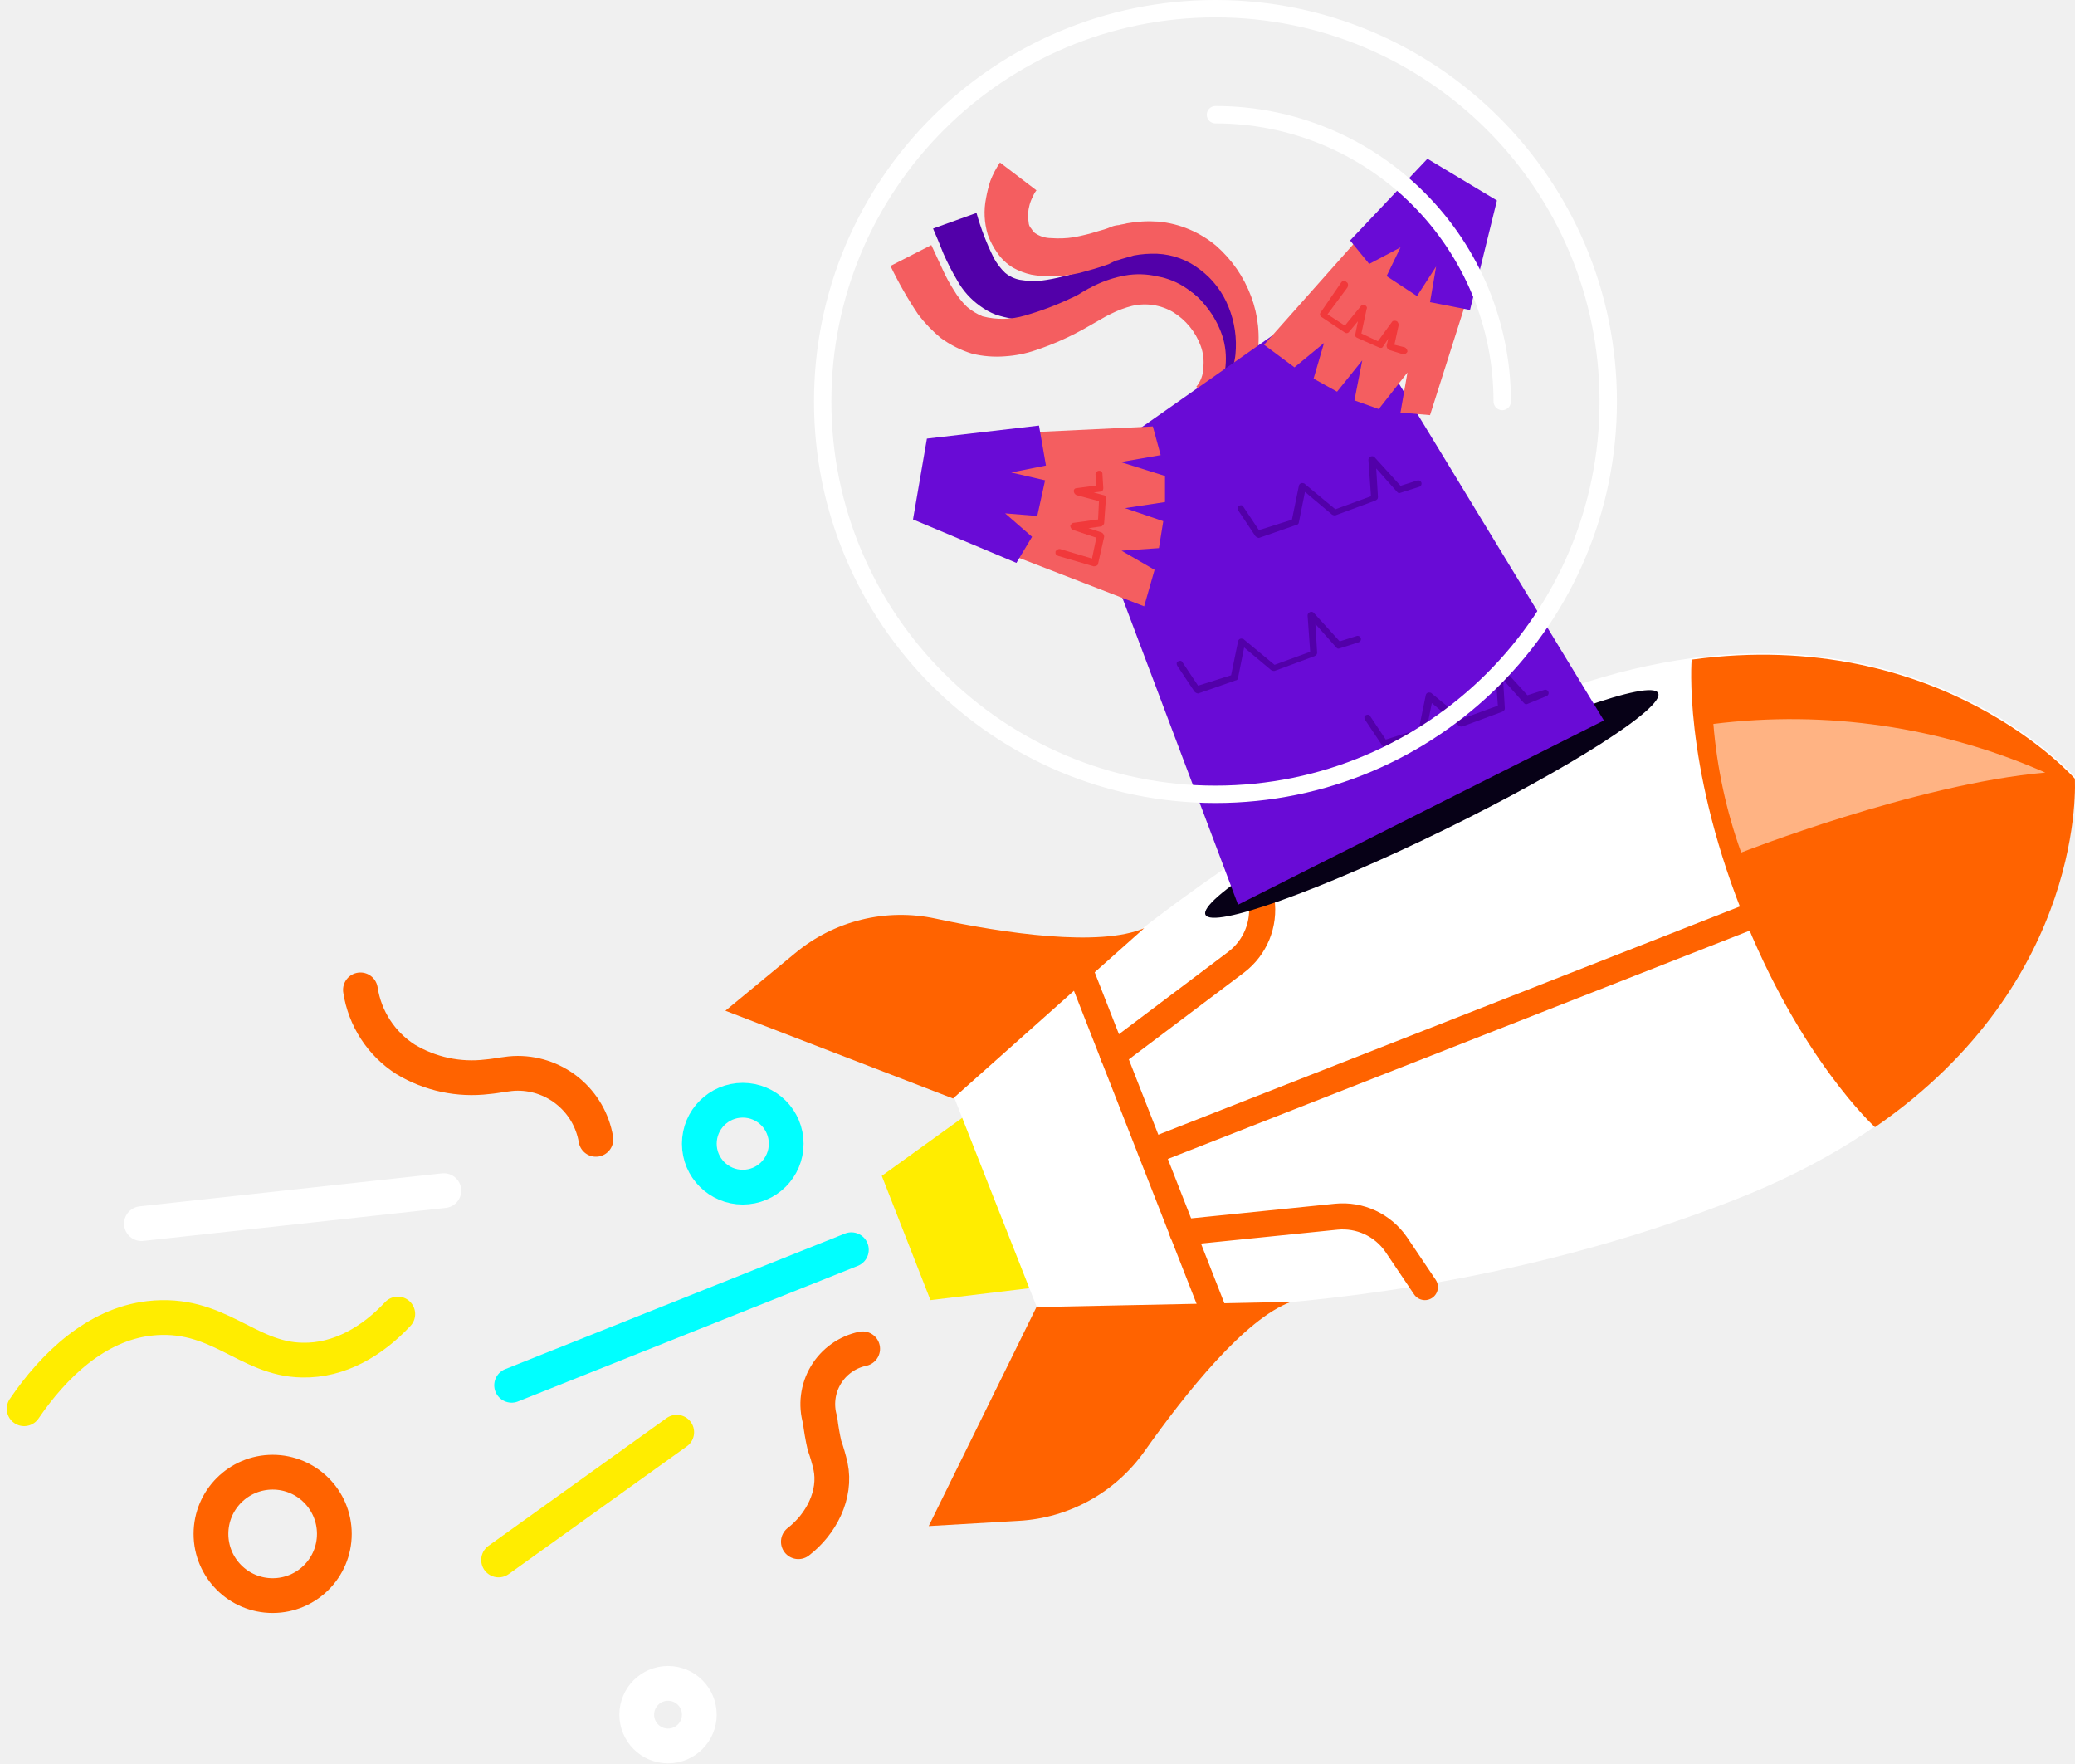
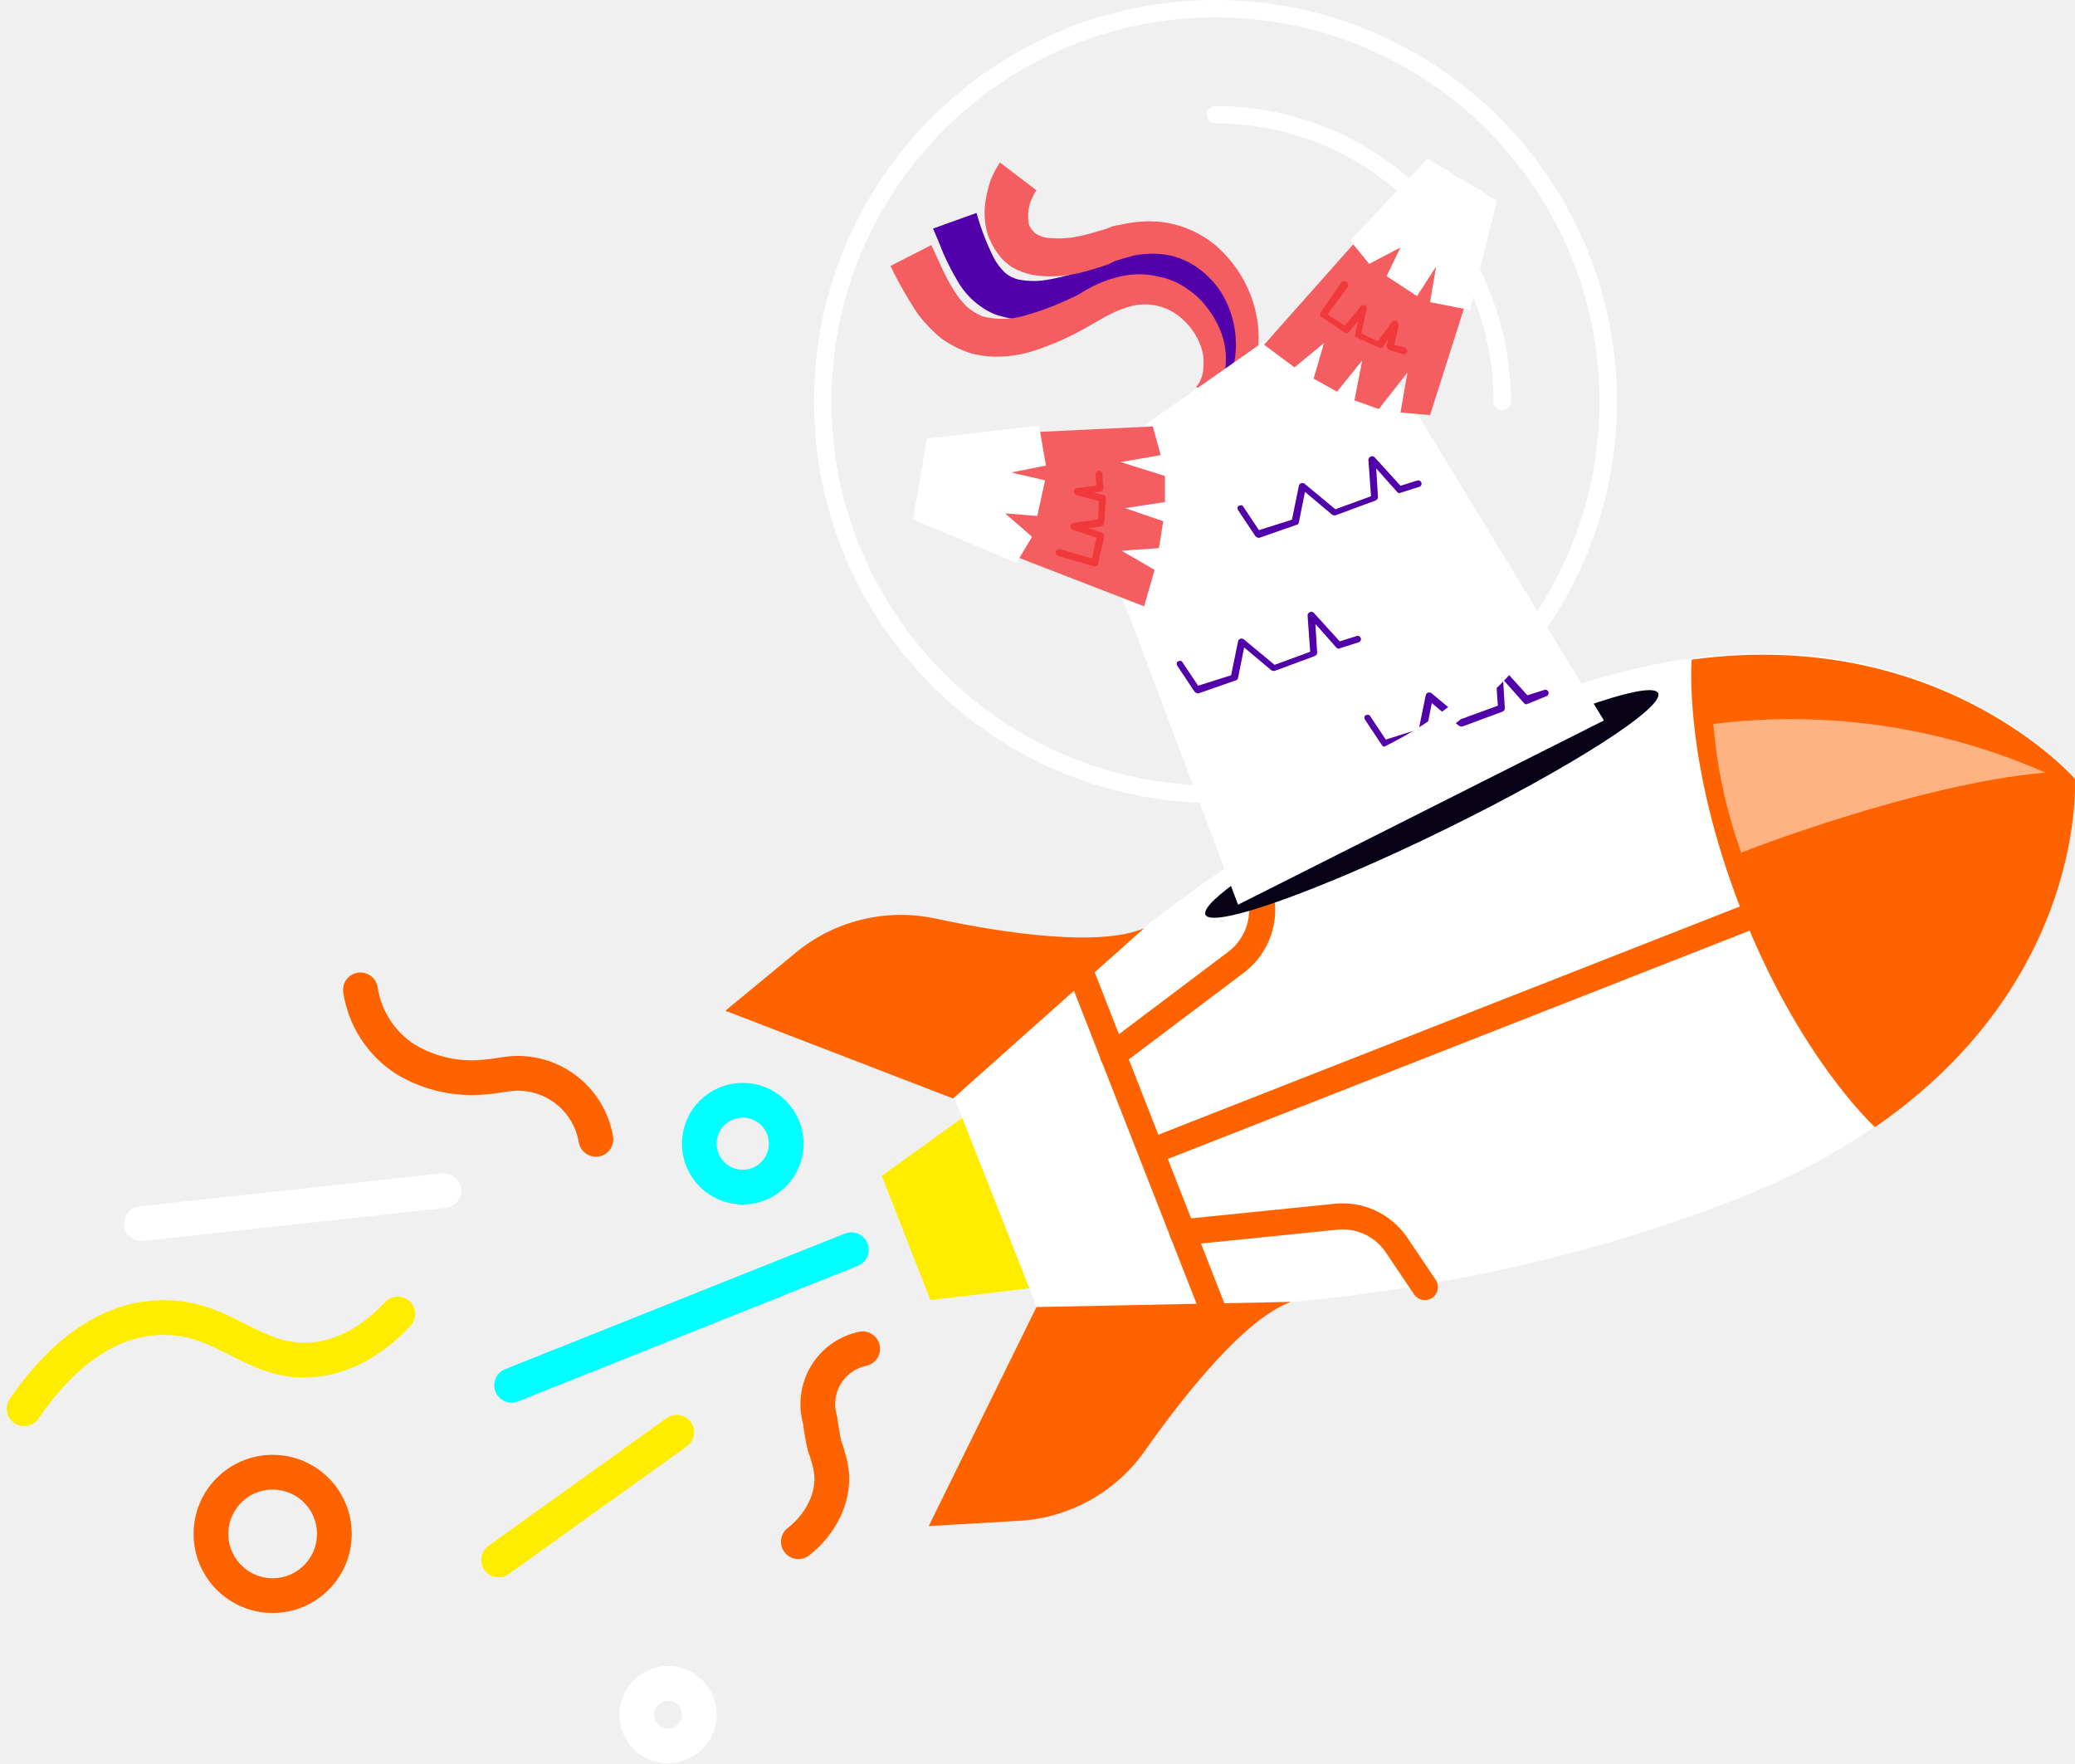
<svg xmlns="http://www.w3.org/2000/svg" width="238.796" height="202.9" viewBox="0 0 238.796 202.9">
  <g transform="translate(26.954 0.816)">
    <g transform="translate(-1682 -3650)">
      <g transform="translate(1657.825 3650.184)">
        <path d="M120.9,146.6l-16.6,2-5.6-14.3,13.6-9.8Z" fill="#ffed00" />
        <path d="M197,137c-41,16.1-80.5,12.3-80.5,12.3L107,125.2s27.4-30.1,67.4-45.8,61.6,9,61.6,9S238,120.9,197,137Z" fill="#fff" />
        <path d="M125.3,120.4l14.2-10.7a7.562,7.562,0,0,0,2.9-7.1l-.9-5.8" fill="none" stroke="#ff6300" stroke-linecap="round" stroke-linejoin="round" stroke-width="3" />
        <path d="M133.3,140.8,151,139a7.474,7.474,0,0,1,6.9,3.2l3.3,4.9" fill="none" stroke="#ff6300" stroke-linecap="round" stroke-linejoin="round" stroke-width="3" />
        <ellipse cx="29" cy="3.3" rx="29" ry="3.3" transform="translate(134.502 101.299) rotate(-26.091)" fill="#070117" />
        <path d="M136.2,43.4a7.963,7.963,0,0,0-.6-9.6,6.568,6.568,0,0,0-4.2-2.3,8.253,8.253,0,0,0-4.9.8l-.6.3-.7.3a6.11,6.11,0,0,0-1.4.7l-3,1.2a19.807,19.807,0,0,1-3.3.8,15.284,15.284,0,0,1-3.7.1,14.619,14.619,0,0,1-2-.5,7.677,7.677,0,0,1-1.8-1,8.935,8.935,0,0,1-2.6-2.9,30.133,30.133,0,0,1-1.6-3.1c-.4-1-.8-2-1.2-2.9l5-1.8a29.473,29.473,0,0,0,2,5.2,6.991,6.991,0,0,0,1.3,1.7,3.805,3.805,0,0,0,1.7.8,9.662,9.662,0,0,0,2.4.1,19.969,19.969,0,0,0,2.6-.5,14.262,14.262,0,0,0,2.7-.9c.5-.2.9-.3,1.4-.5l.7-.3c.3-.1.5-.2.8-.3a12.971,12.971,0,0,1,3.4-.8,10.925,10.925,0,0,1,3.6.2,9.68,9.68,0,0,1,3.3,1.4,9.924,9.924,0,0,1,2.6,2.4,10.529,10.529,0,0,1,2.3,6.5,12.7,12.7,0,0,1-.5,3.4,10.805,10.805,0,0,1-1.6,3Z" fill="#5200a9" />
        <path d="M134.9,43.5a3.5,3.5,0,0,0,.8-2.2,5.4,5.4,0,0,0-.3-2.5,7.657,7.657,0,0,0-3.2-3.9,6.416,6.416,0,0,0-4.7-.7,11.725,11.725,0,0,0-2.4.9l-.6.3-.7.4c-.5.3-.9.5-1.4.8a32.377,32.377,0,0,1-6,2.7,13.592,13.592,0,0,1-3.5.7,11.985,11.985,0,0,1-3.8-.3,12.159,12.159,0,0,1-3.6-1.8,16.614,16.614,0,0,1-2.6-2.7,44.774,44.774,0,0,1-3.2-5.6l4.7-2.4,1.3,2.8a18.343,18.343,0,0,0,1.3,2.4,8.961,8.961,0,0,0,1.5,1.9,6.7,6.7,0,0,0,1.8,1.1,9.067,9.067,0,0,0,4.9-.1,33.911,33.911,0,0,0,5.3-2,8.265,8.265,0,0,0,1.3-.7l.7-.4c.3-.1.5-.3.8-.4a13.521,13.521,0,0,1,3.4-1.1,9.23,9.23,0,0,1,3.7.1,8.47,8.47,0,0,1,3.4,1.4A10.734,10.734,0,0,1,138,38a8.773,8.773,0,0,1,.2,3.6,12.092,12.092,0,0,1-.5,1.8,8.637,8.637,0,0,1-1,1.6Z" fill="#f45e60" />
        <path d="M137,44.3a6.716,6.716,0,0,0,2.4-4.5,11.547,11.547,0,0,0-.8-5.5,9.981,9.981,0,0,0-3.3-4.3,8.639,8.639,0,0,0-4.9-1.8,12.287,12.287,0,0,0-2.7.2,6.373,6.373,0,0,1-.7.2c-.3.1-.4.1-.7.2a6.373,6.373,0,0,1-.7.2l-.2.1-.2.1-.4.2c-1.1.4-2.2.7-3.3,1a14.723,14.723,0,0,1-3.6.4,12.31,12.31,0,0,1-2-.2,7.607,7.607,0,0,1-2.1-.8,5.814,5.814,0,0,1-1.8-1.7,8.421,8.421,0,0,1-1.1-2.1,8.559,8.559,0,0,1-.2-4.2,14.62,14.62,0,0,1,.5-2,10.6,10.6,0,0,1,1.1-2.1l4.2,3.2a2.507,2.507,0,0,0-.4.7,4.179,4.179,0,0,0-.4,1,4.584,4.584,0,0,0-.1,2,1.08,1.08,0,0,0,.3.7,2.181,2.181,0,0,0,.4.5,3.292,3.292,0,0,0,1.9.6,11.109,11.109,0,0,0,2.6-.1,22.912,22.912,0,0,0,2.8-.7l.7-.2a6.891,6.891,0,0,0,.8-.3,2.92,2.92,0,0,1,.9-.2c.3-.1.6-.1.9-.2a14.523,14.523,0,0,1,3.6-.2,11.9,11.9,0,0,1,3.6.9,12.3,12.3,0,0,1,3.1,1.9,14.435,14.435,0,0,1,4,5.8,13.543,13.543,0,0,1,.7,6.9,9.847,9.847,0,0,1-1.2,3.4,8.09,8.09,0,0,1-2.5,2.7Z" fill="#f45e60" />
-         <path d="M133.9,45a6.09,6.09,0,0,0,.2-4.4,5.215,5.215,0,0,0-2.9-3.1,6.067,6.067,0,0,0-4.4-.2,14.272,14.272,0,0,0-2.2.8,77504514989145.64,77504514989145.64,0,0,1-1,.6l-1.1.7a36.326,36.326,0,0,1-5.1,2.8,14.191,14.191,0,0,1-2.9,1,12.573,12.573,0,0,1-3.3.5,9.366,9.366,0,0,1-3.7-.7,4.053,4.053,0,0,1-.9-.5c-.1-.1-.3-.2-.4-.3l-.4-.3a6.1,6.1,0,0,1-1.3-1.5,9.223,9.223,0,0,1-.5-.8c-.1-.3-.3-.6-.4-.9a10.926,10.926,0,0,1-.5-1.7,12.967,12.967,0,0,1-.2-3.4l5.1.4a7.058,7.058,0,0,0,.5,3.8,2.41,2.41,0,0,0,1,1,3.287,3.287,0,0,0,1.7.4,8.2,8.2,0,0,0,2.2-.2,21.718,21.718,0,0,0,2.4-.7,28.637,28.637,0,0,0,4.7-2.2l1.3-.7c.2-.1.5-.2.7-.3s.5-.2.7-.3a17.1,17.1,0,0,1,3-.9,12.173,12.173,0,0,1,3.3-.1,9.179,9.179,0,0,1,3.2,1,7.545,7.545,0,0,1,2.6,2.1,8.517,8.517,0,0,1,.9,9.3Z" fill="#690bd6" />
-         <path d="M139.7,103.1,121,53.5l30.5-21.4,30.3,49.8Z" fill="#690bd6" />
+         <path d="M133.9,45a6.09,6.09,0,0,0,.2-4.4,5.215,5.215,0,0,0-2.9-3.1,6.067,6.067,0,0,0-4.4-.2,14.272,14.272,0,0,0-2.2.8,77504514989145.64,77504514989145.64,0,0,1-1,.6l-1.1.7a36.326,36.326,0,0,1-5.1,2.8,14.191,14.191,0,0,1-2.9,1,12.573,12.573,0,0,1-3.3.5,9.366,9.366,0,0,1-3.7-.7,4.053,4.053,0,0,1-.9-.5c-.1-.1-.3-.2-.4-.3l-.4-.3a6.1,6.1,0,0,1-1.3-1.5,9.223,9.223,0,0,1-.5-.8c-.1-.3-.3-.6-.4-.9a10.926,10.926,0,0,1-.5-1.7,12.967,12.967,0,0,1-.2-3.4l5.1.4a7.058,7.058,0,0,0,.5,3.8,2.41,2.41,0,0,0,1,1,3.287,3.287,0,0,0,1.7.4,8.2,8.2,0,0,0,2.2-.2,21.718,21.718,0,0,0,2.4-.7,28.637,28.637,0,0,0,4.7-2.2l1.3-.7c.2-.1.5-.2.7-.3s.5-.2.7-.3a17.1,17.1,0,0,1,3-.9,12.173,12.173,0,0,1,3.3-.1,9.179,9.179,0,0,1,3.2,1,7.545,7.545,0,0,1,2.6,2.1,8.517,8.517,0,0,1,.9,9.3Z" fill="#fff" />
+         <path d="M139.7,103.1,121,53.5l30.5-21.4,30.3,49.8Z" fill="#fff" />
        <path d="M135.1,78.8a.758.758,0,0,1-.4-.2l-2-3c-.1-.2-.1-.4.1-.5s.4-.1.5.1l1.8,2.7,3.8-1.2.8-3.9a.382.382,0,0,1,.5-.3c.1,0,.1,0,.2.1l3.5,2.9L148,74l-.3-4.2a.43.43,0,0,1,.4-.4.367.367,0,0,1,.3.1l3,3.3,1.9-.6a.381.381,0,1,1,.3.7h0l-2.2.7c-.2.1-.3,0-.4-.1l-2.4-2.7.2,3.3c0,.2-.1.3-.3.4l-4.6,1.7a.6.6,0,0,1-.4-.1l-3.1-2.6-.7,3.5a.319.319,0,0,1-.3.3l-4.3,1.5Z" fill="#5200a9" />
        <path d="M156.7,85a.758.758,0,0,1-.4-.2l-2-3c-.1-.2-.1-.4.1-.5s.4-.1.5.1l1.8,2.7,3.8-1.2.8-3.9a.382.382,0,0,1,.5-.3c.1,0,.1,0,.2.1l3.5,2.9,4.1-1.5-.3-4.2a.43.43,0,0,1,.4-.4.367.367,0,0,1,.3.1l3,3.3,1.9-.6a.381.381,0,1,1,.3.7h0L173,80c-.2.1-.3,0-.4-.1l-2.4-2.7.2,3.3c0,.2-.1.3-.3.4l-4.6,1.7a.6.6,0,0,1-.4-.1L162,79.9l-.7,3.5a.319.319,0,0,1-.3.3L156.7,85Z" fill="#5200a9" />
        <path d="M142.1,60.9a.758.758,0,0,1-.4-.2l-2-3c-.1-.2-.1-.4.1-.5s.4-.1.5.1l1.8,2.7,3.8-1.2.8-3.9a.382.382,0,0,1,.5-.3c.1,0,.1,0,.2.1l3.5,2.9,4.1-1.5-.3-4.2a.43.43,0,0,1,.4-.4.367.367,0,0,1,.3.1l3,3.3,1.9-.6a.381.381,0,0,1,.3.7h0l-2.2.7c-.2.1-.3,0-.4-.1l-2.4-2.7.2,3.3c0,.2-.1.3-.3.4l-4.6,1.7a.6.6,0,0,1-.4-.1l-3.1-2.6-.7,3.5a.319.319,0,0,1-.3.3l-4.3,1.5Z" fill="#5200a9" />
        <g transform="translate(32.593 112.469)">
          <path d="M72.8-52.8l23.5,9.1,1.2-4.2-3.8-2.2,4.3-.3.5-3.1L94.1-55l4.6-.7v-3l-5.1-1.6,4.6-.8-.9-3.3-23,1.1Z" fill="#f45e60" />
-           <path d="M71.3-63l12.9-1.5.8,4.6-4,.8,3.9.9L84-54.1l-3.7-.3,3.1,2.7-1.8,3-11.9-5Z" fill="#690bd6" />
+           <path d="M71.3-63l12.9-1.5.8,4.6-4,.8,3.9.9L84-54.1l-3.7-.3,3.1,2.7-1.8,3-11.9-5Z" fill="#fff" />
          <path d="M86.1-49.8V-50a.55.55,0,0,1,.5-.3l3.7,1.1.5-2.4-2.7-.9a.55.55,0,0,1-.3-.5c0-.1.2-.2.3-.3l2.9-.4.1-2.1-2.6-.7a.55.55,0,0,1-.3-.5.319.319,0,0,1,.3-.3l2.3-.3-.1-1.3a.43.43,0,0,1,.4-.4.366.366,0,0,1,.4.4l.1,1.6c0,.2-.1.4-.3.4l-.8.1,1.1.3c.2,0,.3.2.3.4l-.2,2.8c0,.2-.2.3-.3.4l-1.5.2,1.5.5a.55.55,0,0,1,.3.5L91-48.6c0,.2-.3.3-.5.3h0l-4.1-1.2Q86.1-49.65,86.1-49.8Z" fill="#f1393b" />
        </g>
        <g transform="translate(32.593 112.469)">
          <path d="M126.8-92.6,110.1-73.8l3.5,2.6L117-74l-1.2,4.1,2.7,1.5,2.9-3.6-.9,4.6,2.8,1,3.3-4.2-.8,4.6,3.4.3,7-22Z" fill="#f45e60" />
-           <path d="M136.9-90.4l-3.1,12.6-4.6-.9.7-4.1-2.2,3.4-3.5-2.3,1.6-3.3-3.6,1.9L120-85.8l8.9-9.4Z" fill="#690bd6" />
+           <path d="M136.9-90.4l-3.1,12.6-4.6-.9.7-4.1-2.2,3.4-3.5-2.3,1.6-3.3-3.6,1.9L120-85.8l8.9-9.4Z" fill="#fff" />
          <path d="M119.4-81.1c.1,0,.1,0,.2.1.2.1.2.4.1.6l-2.3,3.1,2,1.3,1.8-2.2c.1-.2.4-.2.6-.1.1.1.2.2.1.4l-.6,2.8,1.9.9,1.6-2.2c.1-.2.4-.2.6-.1a.758.758,0,0,1,.2.4l-.5,2.3,1.2.3a.55.55,0,0,1,.3.5.55.55,0,0,1-.5.3l-1.6-.5a.55.55,0,0,1-.3-.5l.2-.8-.6.9c-.1.2-.3.2-.5.1l-2.5-1.1c-.2-.1-.3-.3-.2-.4l.3-1.5-1,1.2a.348.348,0,0,1-.5.1L116.7-77a.348.348,0,0,1-.1-.5h0L119-81C119.1-81.1,119.2-81.2,119.4-81.1Z" fill="#f1393b" />
        </g>
        <path d="M213,128.7c24.5-16.9,23-40.1,23-40.1S220.6,71,191.9,74.9c0,0-1,11.7,5.7,28.8S213,128.7,213,128.7Z" fill="#ff6300" />
        <path d="M128.9,105.8c-5.1,2.2-16.1.6-24-1.1a19.015,19.015,0,0,0-16.2,4l-8,6.6,26.2,10.1Z" fill="#ff6300" />
        <path d="M145.8,148.8c-5.3,1.9-12.2,10.6-16.8,17.1a19.016,19.016,0,0,1-14.6,8.1l-10.3.6,12.4-25.2Z" fill="#ff6300" />
        <line x2="15.4" y2="39.3" transform="translate(121.6 110.9)" fill="none" stroke="#ff6300" stroke-linecap="round" stroke-linejoin="round" stroke-width="3" />
        <line x1="68.3" y2="26.8" transform="translate(129.7 104.7)" fill="none" stroke="#ff6300" stroke-linecap="round" stroke-linejoin="round" stroke-width="3" />
        <path d="M194.4,82.3a72.573,72.573,0,0,1,38.2,5.6c-14.9,1.3-35,9.2-35,9.2A57.54,57.54,0,0,1,194.4,82.3Z" fill="#ffb383" />
        <path d="M43,150.2c-2.9,3.1-6.7,5.4-11,5.3-6.4-.1-9.7-5.7-17.6-4.8-6.1.7-11,5.4-14.4,10.4" fill="none" stroke="#ffed00" stroke-linecap="round" stroke-miterlimit="10" stroke-width="4" />
        <path d="M96.5,154.2a6.505,6.505,0,0,0-4.9,8.2,29.311,29.311,0,0,0,.5,2.9,21.719,21.719,0,0,1,.7,2.4c.7,3.3-1.1,6.7-3.7,8.7" fill="none" stroke="#ff6300" stroke-linecap="round" stroke-miterlimit="10" stroke-width="4" />
        <path d="M38.7,112.9a11.566,11.566,0,0,0,5.2,8,14.805,14.805,0,0,0,9.4,2c1.2-.1,2.3-.4,3.5-.4a9.124,9.124,0,0,1,9,7.6" fill="none" stroke="#ff6300" stroke-linecap="round" stroke-miterlimit="10" stroke-width="4" />
        <line x1="39.1" y2="15.6" transform="translate(56.1 142.8)" fill="none" stroke="aqua" stroke-linecap="round" stroke-miterlimit="10" stroke-width="4" />
        <line x1="20.5" y2="14.7" transform="translate(54.6 163.8)" fill="none" stroke="#ffed00" stroke-linecap="round" stroke-miterlimit="10" stroke-width="4" />
        <line x1="34.8" y2="3.8" transform="translate(13.5 136)" fill="none" stroke="#fff" stroke-linecap="round" stroke-miterlimit="10" stroke-width="4" />
        <circle cx="5" cy="5" r="5" transform="translate(77.7 125.6)" fill="none" stroke="aqua" stroke-linecap="round" stroke-miterlimit="10" stroke-width="4" />
        <circle cx="7.1" cy="7.1" r="7.1" transform="translate(21.5 168.4)" fill="none" stroke="#ff6300" stroke-linecap="round" stroke-miterlimit="10" stroke-width="4" />
        <circle cx="3.6" cy="3.6" r="3.6" transform="translate(70.5 192.7)" fill="none" stroke="#fff" stroke-linecap="round" stroke-miterlimit="10" stroke-width="4" />
        <circle cx="45.2" cy="45.2" r="45.2" transform="translate(91.9 0)" fill="none" stroke="#fff" stroke-linecap="round" stroke-linejoin="round" stroke-width="2" />
        <path d="M170.1,45.2a32.969,32.969,0,0,0-33-33" fill="none" stroke="#fff" stroke-linecap="round" stroke-linejoin="round" stroke-width="2" />
      </g>
    </g>
  </g>
</svg>
